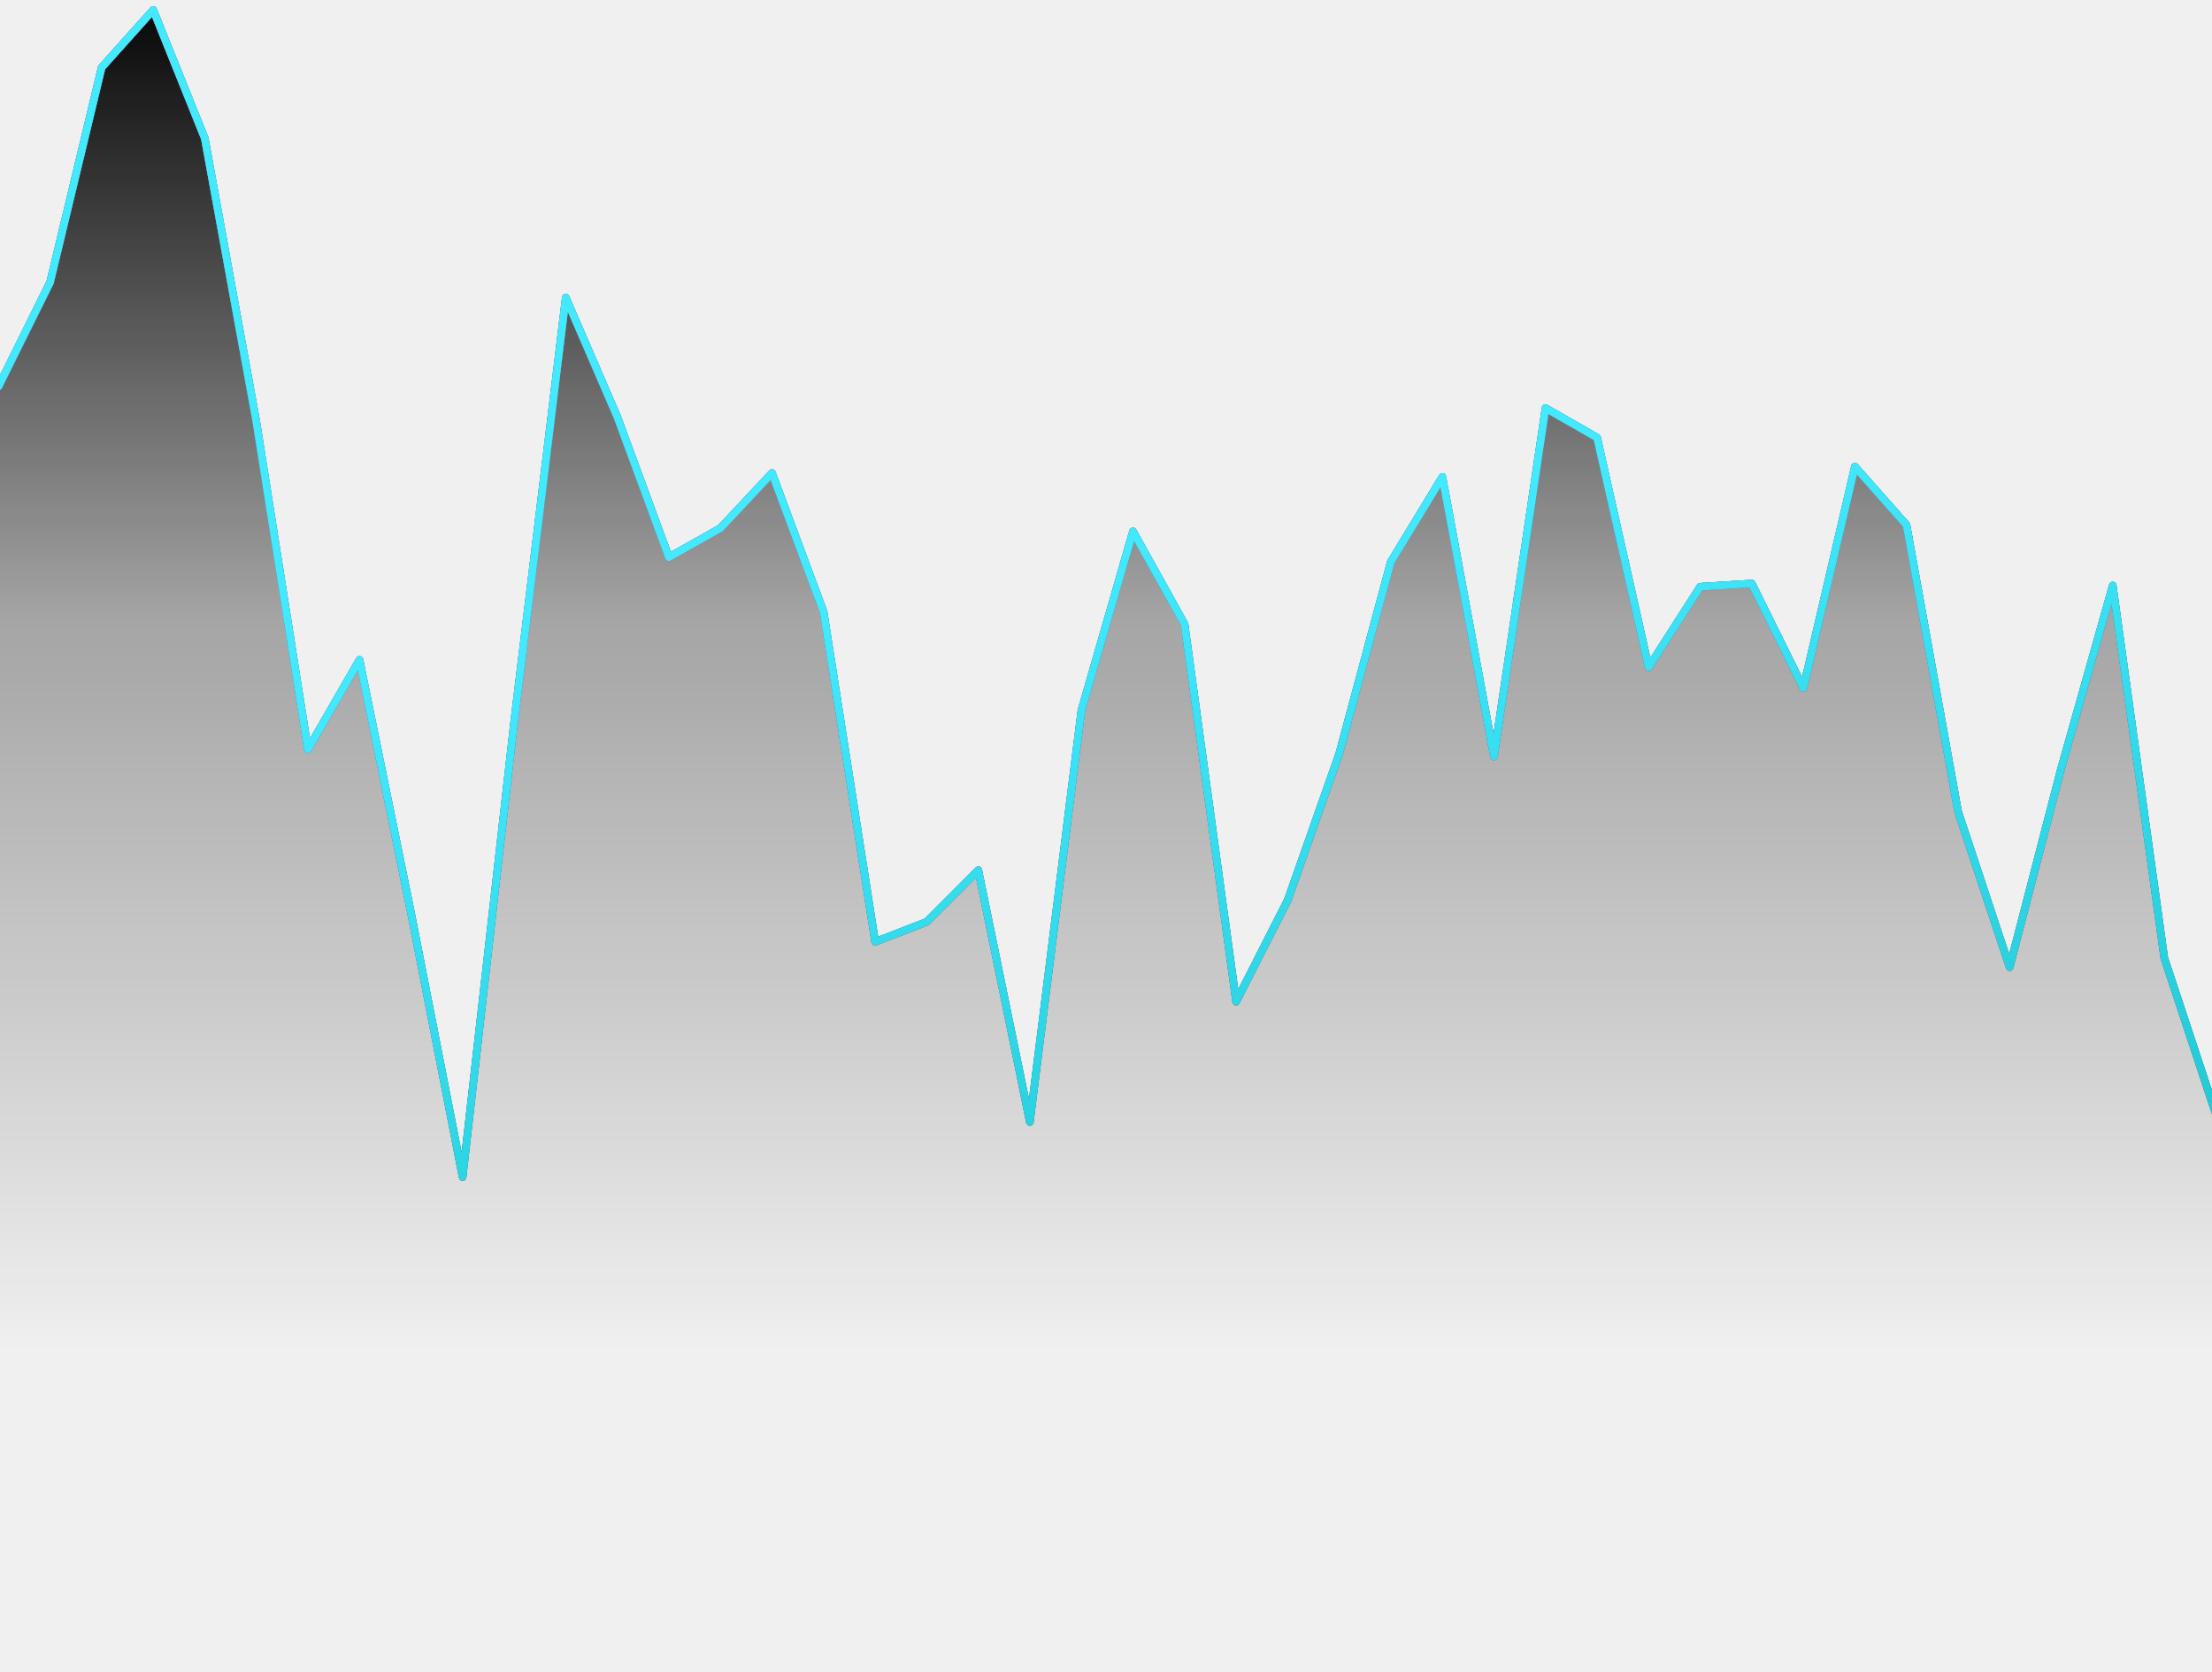
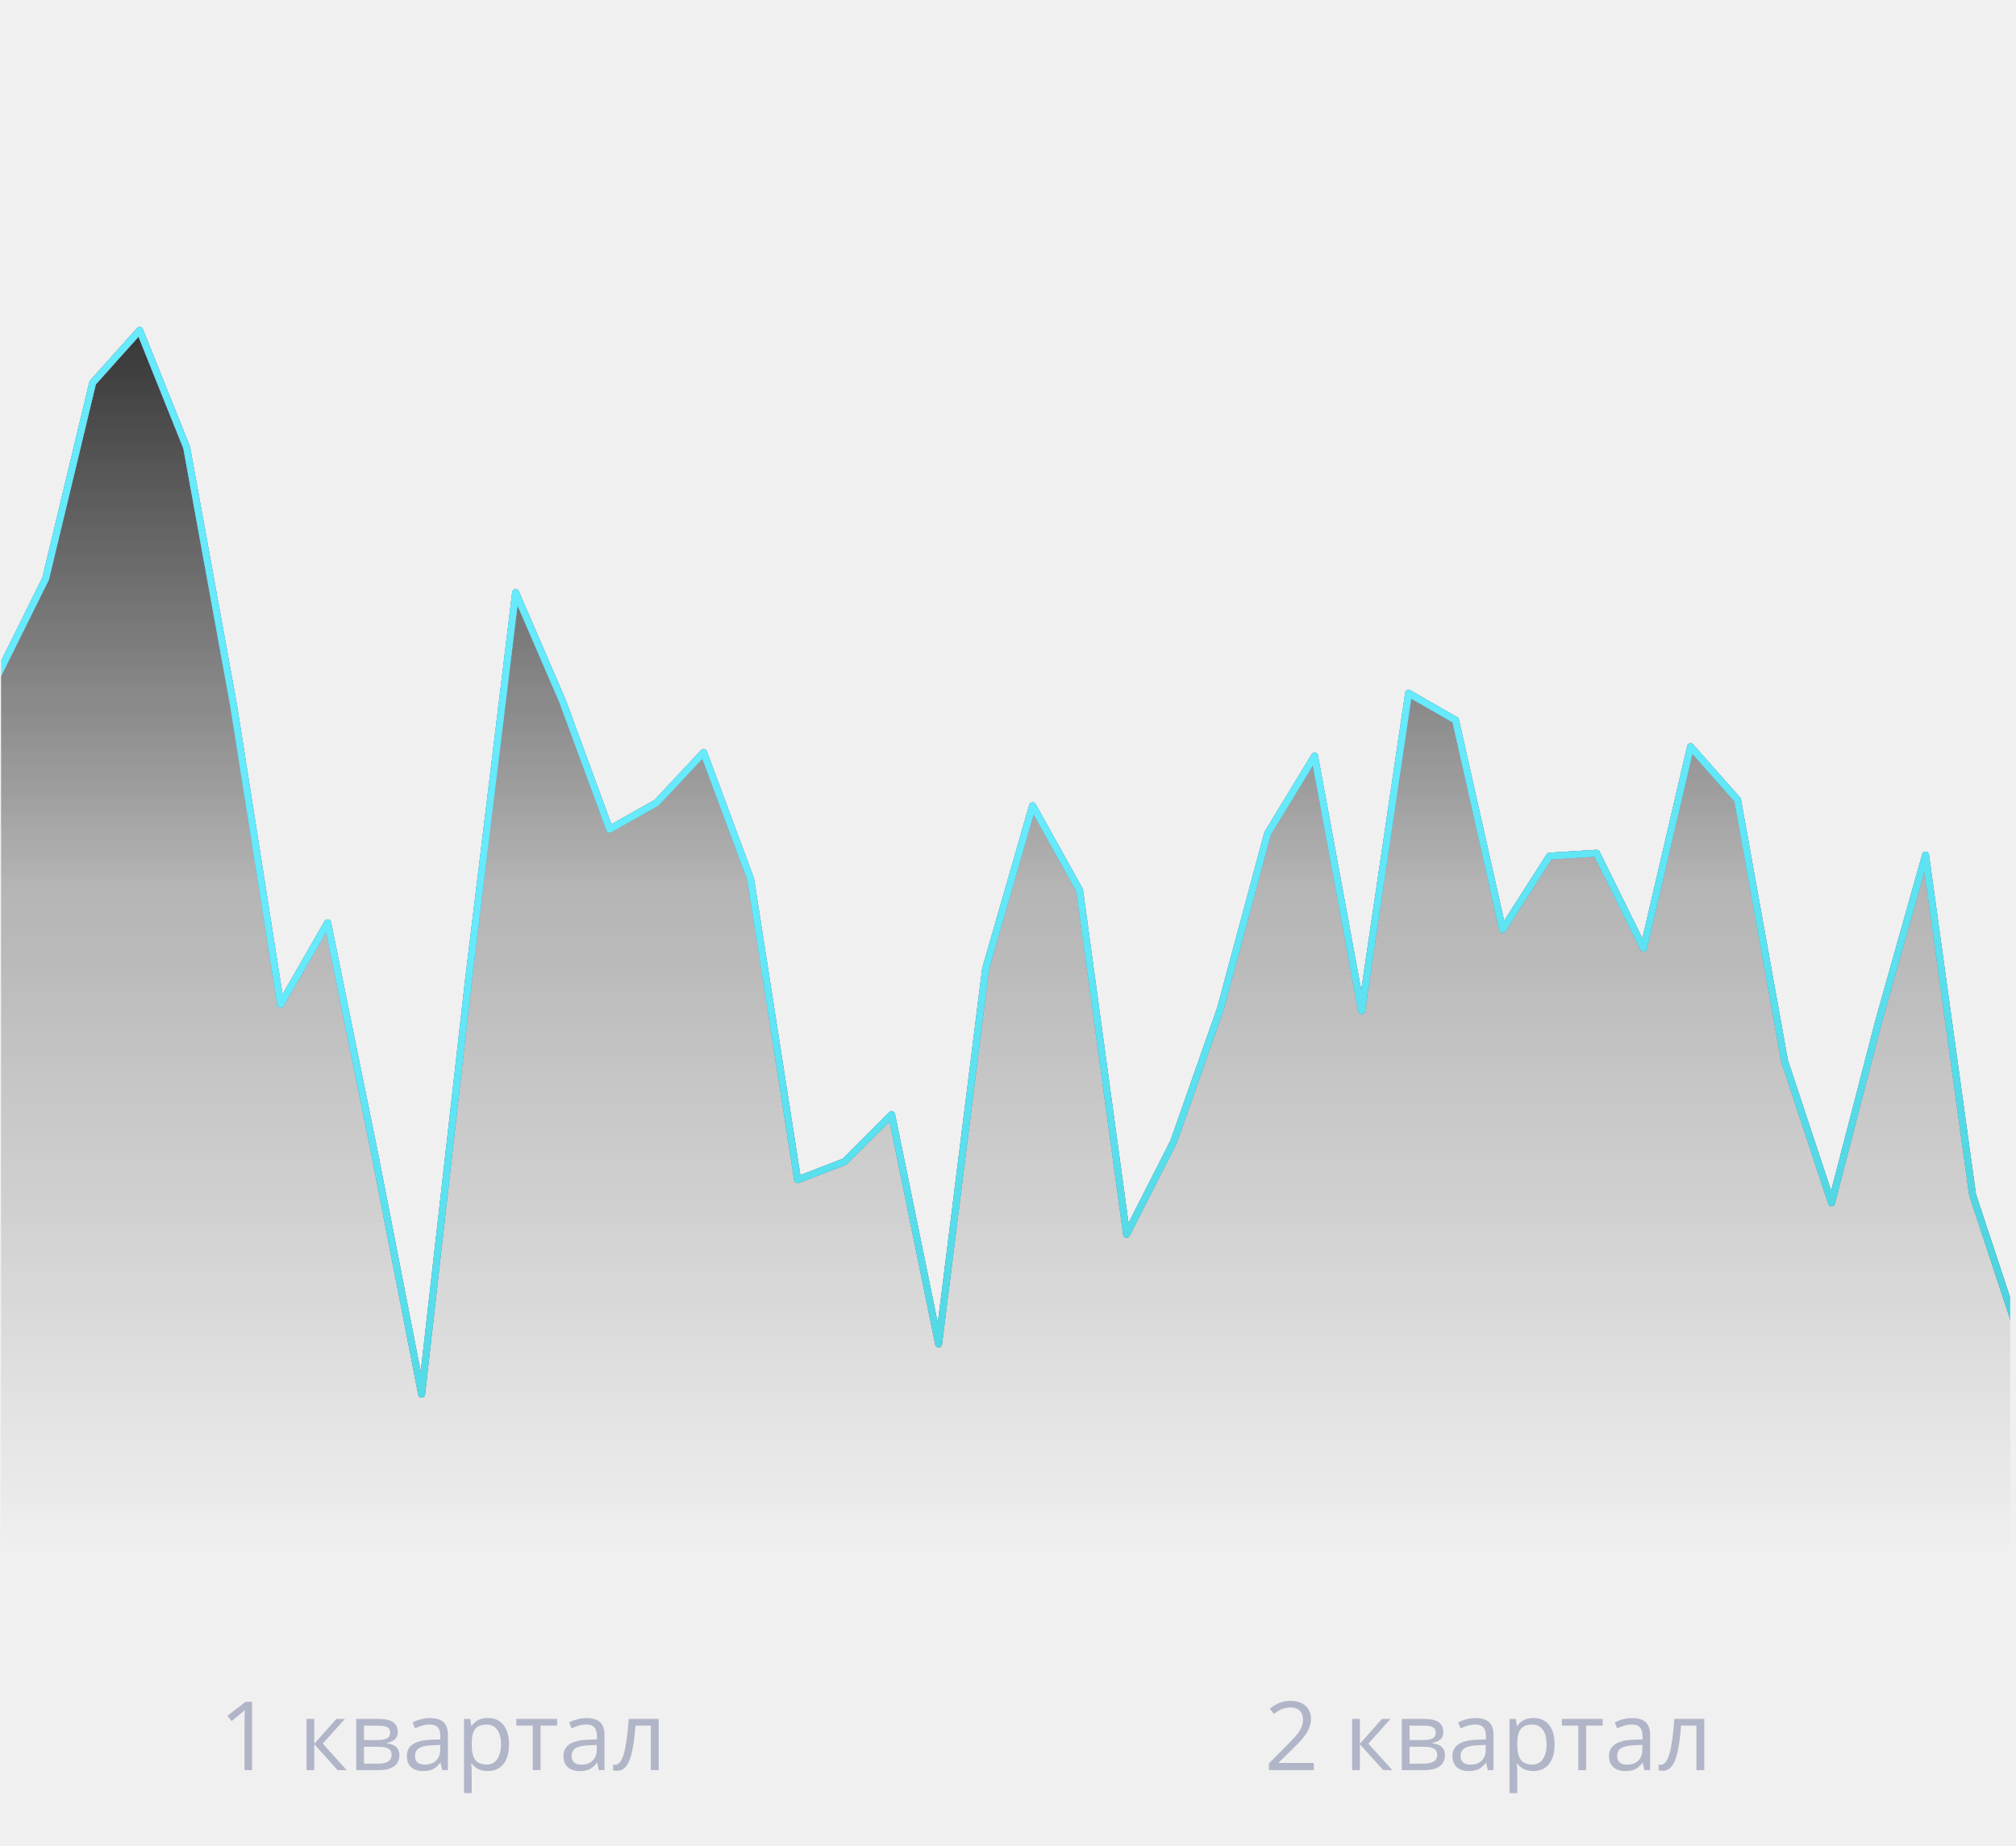
- <svg xmlns="http://www.w3.org/2000/svg" width="295" height="223" viewBox="0 0 295 223" fill="none">
-   <path d="M1092.97 189.204L1086.1 186.447L1079.22 220.09L1072.34 223.537L1065.47 187.76L1058.59 182.64L1051.71 197.41L1044.83 190.616L1037.96 162.782L1031.08 236.042L1024.2 222.06L1017.33 181.458L1010.45 194.751L1003.57 243.756L996.695 182.738L989.818 172.662L982.941 249.762L976.064 241.294L969.187 228.592L962.31 223.143L955.433 173.252L948.555 205.845L941.678 224.062L934.801 141.644L927.924 168.526L921.047 191.994L914.17 167.968L907.293 248.942L900.416 189.303L893.539 135.703L886.662 147.224L879.785 197.082L872.907 180.408L866.03 203.449L859.153 191.239L852.276 200.397L845.399 167.869L838.522 202.53L831.645 230.725L824.768 258.592L817.891 249.762L811.014 219.959L804.137 122.673L797.259 144.04L790.382 176.206L783.505 135.408L776.628 182.902L769.751 147.519L762.874 168.427L755.997 169.872L749.12 170.791L742.243 159.5L735.366 122.902L728.488 105.933L721.611 132.388L714.734 108.395L707.857 147.913L700.98 94.248L694.103 209.423L687.226 226.228L680.349 154.872L673.472 122.738L666.595 116.239L659.717 115.353L652.84 100.255L645.963 111.874L639.086 153.263L632.209 103.931L625.332 137.574L618.455 92.279L611.578 95.725L604.701 147.815L597.824 142.76L590.947 148.11L584.069 123.099L577.192 125.856L570.315 101.436L563.438 114.139L556.561 97.202L549.684 120.112L542.807 117.388L535.93 122.082L529.053 72.651L522.176 81.152L515.298 107.607L508.421 99.303L501.544 113.482L494.667 85.747L487.79 110.266L480.913 89.587L474.036 88.668L467.159 97.53L460.568 103.767L453.691 87.027L446.814 94.543L439.937 87.093L433.06 75.539L426.183 108.788L419.306 95.167L412.429 98.187L405.551 106.327L398.674 82.136L391.797 151.95L384.92 156.414L378.043 141.939L371.166 127.301L364.289 99.106L357.412 132.158L350.535 86.206L343.658 106.885L336.78 214.478L329.903 177.355L323.026 112.957L316.149 103.438L309.272 83.121L302.395 147.158L295.518 148.602L288.641 127.793L281.764 78.099L274.887 102.487L268.01 129.007L261.132 108.23L254.255 70.025L247.378 62.246L240.501 91.754L233.624 77.837L226.747 78.263L219.87 88.996L212.993 58.373L206.116 54.434L199.239 100.911L192.361 63.624L185.484 74.948L178.607 100.517L171.73 120.08L164.853 133.602L157.976 83.252L151.099 70.878L144.222 94.74L137.345 149.653L130.468 116.075L123.59 122.968L116.713 125.627L109.836 81.611L102.959 63.099L96.082 70.451L89.205 74.325L82.328 55.616L75.451 39.697L68.574 96.25L61.697 157.005L54.819 121.786L47.942 88.012L41.065 99.959L34.188 56.272L27.311 18.46L20.434 1.327L13.557 9.007L6.68 37.662L-0.197 51.546L-7.074 43.241L-13.915 18.953V258.592H-7.074H-0.197H6.68H13.557H20.434H27.311H34.188H41.065H47.942H54.819H61.697H68.574H75.451H82.328H89.205H96.082H102.959H109.836H116.713H123.59H130.468H137.345H144.222H151.099H157.976H164.853H171.73H178.607H185.484H192.361H199.239H206.116H212.993H219.87H226.747H233.624H240.501H247.378H254.255H261.132H268.01H274.887H281.764H288.641H295.518H302.395H309.272H316.149H323.026H329.903H336.78H343.658H350.535H357.412H364.289H371.166H378.043H384.92H391.797H398.674H405.551H412.429H419.306H426.183H433.06H439.937H446.814H453.691H460.568H467.159H474.036H480.913H487.79H494.667H501.544H508.421H515.298H522.176H529.053H535.93H542.807H549.684H556.561H563.438H570.315H577.192H584.069H590.947H597.824H604.701H611.578H618.455H625.332H632.209H639.086H645.963H652.84H659.717H666.595H673.472H680.349H687.226H694.103H700.98H707.857H714.734H721.611H728.488H735.366H742.243H749.12H755.997H762.874H769.751H776.628H783.505H790.382H797.259H804.137H811.014H817.891H824.768H831.645H838.522H845.399H852.276H859.153H866.03H872.907H879.785H886.662H893.539H900.416H907.293H914.17H921.047H927.924H934.801H941.678H948.555H955.433H962.31H969.187H976.064H982.941H989.818H996.695H1003.57H1010.45H1017.33H1024.2H1031.08H1037.96H1044.83H1051.71H1058.59H1065.47H1072.34H1079.22H1086.1H1092.97V189.204Z" fill="url(#paint0_linear_205_13)" />
-   <path d="M824.768 258.592L831.645 230.725L838.522 202.53L845.399 167.869L852.276 200.397L859.153 191.239L866.03 203.449L872.907 180.408L879.785 197.082L886.662 147.224L893.539 135.703L900.416 189.303L907.293 248.942L914.17 167.968L921.047 191.994L927.924 168.526L934.801 141.644L941.678 224.062L948.555 205.845L955.433 173.252L962.31 223.143L969.187 228.592L976.064 241.294L982.941 249.762L989.818 172.662L996.695 182.738L1003.57 243.756L1010.45 194.751L1017.33 181.458L1024.2 222.06L1031.08 236.042L1037.96 162.782L1044.83 190.616L1051.71 197.41L1058.59 182.64L1065.47 187.76L1072.34 223.537L1079.22 220.09L1086.1 186.447L1092.97 189.204V258.592H1086.1H1079.22H1072.34H1065.47H1058.59H1051.71H1044.83H1037.96H1031.08H1024.2H1017.33H1010.45H1003.57H996.695H989.818H982.941H976.064H969.187H962.31H955.433H948.555H941.678H934.801H927.924H921.047H914.17H907.293H900.416H893.539H886.662H879.785H872.907H866.03H859.153H852.276H845.399H838.522H831.645H824.768ZM824.768 258.592L817.891 249.762L811.014 219.959L804.137 122.673L797.259 144.04L790.382 176.206L783.505 135.408L776.628 182.902L769.751 147.519L762.874 168.427L755.997 169.872L749.12 170.791L742.243 159.5L735.366 122.902L728.488 105.933L721.611 132.388L714.734 108.395L707.857 147.913L700.98 94.248L694.103 209.423L687.226 226.228L680.349 154.872L673.472 122.738L666.595 116.239L659.717 115.353L652.84 100.255L645.963 111.874L639.086 153.263L632.209 103.931L625.332 137.574L618.455 92.279L611.578 95.725L604.701 147.815L597.824 142.76L590.947 148.11L584.069 123.099L577.192 125.856L570.315 101.436L563.438 114.139L556.561 97.202L549.684 120.112L542.807 117.388L535.93 122.082L529.053 72.651L522.176 81.152L515.298 107.607L508.421 99.303L501.544 113.482L494.667 85.747L487.79 110.266L480.913 89.587L474.036 88.668L467.159 97.53L460.568 103.767L453.691 87.027L446.814 94.543L439.937 87.093L433.06 75.539L426.183 108.788L419.306 95.167L412.429 98.187L405.551 106.327L398.674 82.136L391.797 151.95L384.92 156.414L378.043 141.939L371.166 127.301L364.289 99.106L357.412 132.158L350.535 86.206L343.658 106.885L336.78 214.478L329.903 177.355L323.026 112.957L316.149 103.438L309.272 83.121L302.395 147.158L295.518 148.602L288.641 127.793L281.764 78.099L274.887 102.487L268.01 129.007L261.132 108.23L254.255 70.025L247.378 62.246L240.501 91.754L233.624 77.837L226.747 78.263L219.87 88.996L212.993 58.373L206.116 54.434L199.239 100.911L192.361 63.624L185.484 74.948L178.607 100.517L171.73 120.08L164.853 133.602L157.976 83.252L151.099 70.878L144.222 94.74L137.345 149.653L130.468 116.075L123.59 122.968L116.713 125.627L109.836 81.611L102.959 63.099L96.082 70.451L89.205 74.325L82.328 55.616L75.451 39.697L68.574 96.25L61.697 157.005L54.819 121.786L47.942 88.012L41.065 99.959L34.188 56.272L27.311 18.46L20.434 1.327L13.557 9.007L6.68 37.662L-0.197 51.546L-7.074 43.241L-13.915 18.953V258.592H-7.074H-0.197H6.68H13.557H20.434H27.311H34.188H41.065H47.942H54.819H61.697H68.574H75.451H82.328H89.205H96.082H102.959H109.836H116.713H123.59H130.468H137.345H144.222H151.099H157.976H164.853H171.73H178.607H185.484H192.361H199.239H206.116H212.993H219.87H226.747H233.624H240.501H247.378H254.255H261.132H268.01H274.887H281.764H288.641H295.518H302.395H309.272H316.149H323.026H329.903H336.78H343.658H350.535H357.412H364.289H371.166H378.043H384.92H391.797H398.674H405.551H412.429H419.306H426.183H433.06H439.937H446.814H453.691H460.568H467.159H474.036H480.913H487.79H494.667H501.544H508.421H515.298H522.176H529.053H535.93H542.807H549.684H556.561H563.438H570.315H577.192H584.069H590.947H597.824H604.701H611.578H618.455H625.332H632.209H639.086H645.963H652.84H659.717H666.595H673.472H680.349H687.226H694.103H700.98H707.857H714.734H721.611H728.488H735.366H742.243H749.12H755.997H762.874H769.751H776.628H783.505H790.382H797.259H804.137H811.014H817.891H824.768Z" stroke="#646981" stroke-linejoin="round" />
-   <path d="M824.768 258.592L831.645 230.725L838.522 202.53L845.399 167.869L852.276 200.397L859.153 191.239L866.03 203.449L872.907 180.408L879.785 197.082L886.662 147.224L893.539 135.703L900.416 189.303L907.293 248.942L914.17 167.968L921.047 191.994L927.924 168.526L934.801 141.644L941.678 224.062L948.555 205.845L955.433 173.252L962.31 223.143L969.187 228.592L976.064 241.294L982.941 249.762L989.818 172.662L996.695 182.738L1003.57 243.756L1010.45 194.751L1017.33 181.458L1024.2 222.06L1031.08 236.042L1037.96 162.782L1044.83 190.616L1051.71 197.41L1058.59 182.64L1065.47 187.76L1072.34 223.537L1079.22 220.09L1086.1 186.447L1092.97 189.204V258.592H1086.1H1079.22H1072.34H1065.47H1058.59H1051.71H1044.83H1037.96H1031.08H1024.2H1017.33H1010.45H1003.57H996.695H989.818H982.941H976.064H969.187H962.31H955.433H948.555H941.678H934.801H927.924H921.047H914.17H907.293H900.416H893.539H886.662H879.785H872.907H866.03H859.153H852.276H845.399H838.522H831.645H824.768ZM824.768 258.592L817.891 249.762L811.014 219.959L804.137 122.673L797.259 144.04L790.382 176.206L783.505 135.408L776.628 182.902L769.751 147.519L762.874 168.427L755.997 169.872L749.12 170.791L742.243 159.5L735.366 122.902L728.488 105.933L721.611 132.388L714.734 108.395L707.857 147.913L700.98 94.248L694.103 209.423L687.226 226.228L680.349 154.872L673.472 122.738L666.595 116.239L659.717 115.353L652.84 100.255L645.963 111.874L639.086 153.263L632.209 103.931L625.332 137.574L618.455 92.279L611.578 95.725L604.701 147.815L597.824 142.76L590.947 148.11L584.069 123.099L577.192 125.856L570.315 101.436L563.438 114.139L556.561 97.202L549.684 120.112L542.807 117.388L535.93 122.082L529.053 72.651L522.176 81.152L515.298 107.607L508.421 99.303L501.544 113.482L494.667 85.747L487.79 110.266L480.913 89.587L474.036 88.668L467.159 97.53L460.568 103.767L453.691 87.027L446.814 94.543L439.937 87.093L433.06 75.539L426.183 108.788L419.306 95.167L412.429 98.187L405.551 106.327L398.674 82.136L391.797 151.95L384.92 156.414L378.043 141.939L371.166 127.301L364.289 99.106L357.412 132.158L350.535 86.206L343.658 106.885L336.78 214.478L329.903 177.355L323.026 112.957L316.149 103.438L309.272 83.121L302.395 147.158L295.518 148.602L288.641 127.793L281.764 78.099L274.887 102.487L268.01 129.007L261.132 108.23L254.255 70.025L247.378 62.246L240.501 91.754L233.624 77.837L226.747 78.263L219.87 88.996L212.993 58.373L206.116 54.434L199.239 100.911L192.361 63.624L185.484 74.948L178.607 100.517L171.73 120.08L164.853 133.602L157.976 83.252L151.099 70.878L144.222 94.74L137.345 149.653L130.468 116.075L123.59 122.968L116.713 125.627L109.836 81.611L102.959 63.099L96.082 70.451L89.205 74.325L82.328 55.616L75.451 39.697L68.574 96.25L61.697 157.005L54.819 121.786L47.942 88.012L41.065 99.959L34.188 56.272L27.311 18.46L20.434 1.327L13.557 9.007L6.68 37.662L-0.197 51.546L-7.074 43.241L-13.915 18.953V258.592H-7.074H-0.197H6.68H13.557H20.434H27.311H34.188H41.065H47.942H54.819H61.697H68.574H75.451H82.328H89.205H96.082H102.959H109.836H116.713H123.59H130.468H137.345H144.222H151.099H157.976H164.853H171.73H178.607H185.484H192.361H199.239H206.116H212.993H219.87H226.747H233.624H240.501H247.378H254.255H261.132H268.01H274.887H281.764H288.641H295.518H302.395H309.272H316.149H323.026H329.903H336.78H343.658H350.535H357.412H364.289H371.166H378.043H384.92H391.797H398.674H405.551H412.429H419.306H426.183H433.06H439.937H446.814H453.691H460.568H467.159H474.036H480.913H487.79H494.667H501.544H508.421H515.298H522.176H529.053H535.93H542.807H549.684H556.561H563.438H570.315H577.192H584.069H590.947H597.824H604.701H611.578H618.455H625.332H632.209H639.086H645.963H652.84H659.717H666.595H673.472H680.349H687.226H694.103H700.98H707.857H714.734H721.611H728.488H735.366H742.243H749.12H755.997H762.874H769.751H776.628H783.505H790.382H797.259H804.137H811.014H817.891H824.768Z" stroke="url(#paint1_linear_205_13)" stroke-linejoin="round" />
-   <path d="M1092.97 189.204L1086.1 186.447L1079.22 220.09L1072.34 223.537L1065.47 187.76L1058.59 182.64L1051.71 197.41L1044.83 190.616L1037.96 162.782L1031.08 236.042L1024.2 222.06L1017.33 181.458L1010.45 194.751L1003.57 243.756L996.695 182.738L989.818 172.662L982.941 249.762L976.064 241.294L969.187 228.592L962.31 223.143L955.433 173.252L948.555 205.845L941.678 224.062L934.801 141.644L927.924 168.526L921.047 191.994L914.17 167.968L907.293 248.942L900.416 189.303L893.539 135.703L886.662 147.224L879.785 197.082L872.907 180.408L866.03 203.449L859.153 191.239L852.276 200.397L845.399 167.869L838.522 202.53L831.645 230.725L824.768 258.592L817.891 249.762L811.014 219.959L804.137 122.673L797.259 144.04L790.382 176.206L783.505 135.408L776.628 182.902L769.751 147.519L762.874 168.427L755.997 169.872L749.12 170.791L742.243 159.5L735.366 122.902L728.488 105.933L721.611 132.388L714.734 108.395L707.857 147.913L700.98 94.248L694.103 209.423L687.226 226.228L680.349 154.872L673.472 122.738L666.595 116.239L659.717 115.353L652.84 100.255L645.963 111.874L639.086 153.263L632.209 103.931L625.332 137.574L618.455 92.279L611.578 95.725L604.701 147.815L597.824 142.76L590.947 148.11L584.069 123.099L577.192 125.856L570.315 101.436L563.438 114.139L556.561 97.202L549.684 120.112L542.807 117.388L535.93 122.082L529.053 72.651L522.176 81.152L515.298 107.607L508.421 99.303L501.544 113.482L494.667 85.747L487.79 110.266L480.913 89.587L474.036 88.668L467.159 97.53L460.568 103.767L453.691 87.027L446.814 94.543L439.937 87.093L433.06 75.539L426.183 108.788L419.306 95.167L412.429 98.187L405.551 106.327L398.674 82.136L391.797 151.95L384.92 156.414L378.043 141.939L371.166 127.301L364.289 99.106L357.412 132.158L350.535 86.206L343.658 106.885L336.78 214.478L329.903 177.355L323.026 112.957L316.149 103.438L309.272 83.121L302.395 147.158L295.518 148.602L288.641 127.793L281.764 78.099L274.887 102.487L268.01 129.007L261.132 108.23L254.255 70.025L247.378 62.246L240.501 91.754L233.624 77.837L226.747 78.263L219.87 88.996L212.993 58.373L206.116 54.434L199.239 100.911L192.361 63.624L185.484 74.948L178.607 100.517L171.73 120.08L164.853 133.602L157.976 83.252L151.099 70.878L144.222 94.74L137.345 149.653L130.468 116.075L123.59 122.968L116.713 125.627L109.836 81.611L102.959 63.099L96.082 70.451L89.205 74.325L82.328 55.616L75.451 39.697L68.574 96.25L61.697 157.005L54.819 121.786L47.942 88.012L41.065 99.959L34.188 56.272L27.311 18.46L20.434 1.327L13.557 9.007L6.68 37.662L-0.197 51.546L-7.074 43.241L-13.915 18.953" stroke="#646981" stroke-linecap="round" stroke-linejoin="round" />
-   <path d="M1092.97 189.204L1086.1 186.447L1079.22 220.09L1072.34 223.537L1065.47 187.76L1058.59 182.64L1051.71 197.41L1044.83 190.616L1037.96 162.782L1031.08 236.042L1024.2 222.06L1017.33 181.458L1010.45 194.751L1003.57 243.756L996.695 182.738L989.818 172.662L982.941 249.762L976.064 241.294L969.187 228.592L962.31 223.143L955.433 173.252L948.555 205.845L941.678 224.062L934.801 141.644L927.924 168.526L921.047 191.994L914.17 167.968L907.293 248.942L900.416 189.303L893.539 135.703L886.662 147.224L879.785 197.082L872.907 180.408L866.03 203.449L859.153 191.239L852.276 200.397L845.399 167.869L838.522 202.53L831.645 230.725L824.768 258.592L817.891 249.762L811.014 219.959L804.137 122.673L797.259 144.04L790.382 176.206L783.505 135.408L776.628 182.902L769.751 147.519L762.874 168.427L755.997 169.872L749.12 170.791L742.243 159.5L735.366 122.902L728.488 105.933L721.611 132.388L714.734 108.395L707.857 147.913L700.98 94.248L694.103 209.423L687.226 226.228L680.349 154.872L673.472 122.738L666.595 116.239L659.717 115.353L652.84 100.255L645.963 111.874L639.086 153.263L632.209 103.931L625.332 137.574L618.455 92.279L611.578 95.725L604.701 147.815L597.824 142.76L590.947 148.11L584.069 123.099L577.192 125.856L570.315 101.436L563.438 114.139L556.561 97.202L549.684 120.112L542.807 117.388L535.93 122.082L529.053 72.651L522.176 81.152L515.298 107.607L508.421 99.303L501.544 113.482L494.667 85.747L487.79 110.266L480.913 89.587L474.036 88.668L467.159 97.53L460.568 103.767L453.691 87.027L446.814 94.543L439.937 87.093L433.06 75.539L426.183 108.788L419.306 95.167L412.429 98.187L405.551 106.327L398.674 82.136L391.797 151.95L384.92 156.414L378.043 141.939L371.166 127.301L364.289 99.106L357.412 132.158L350.535 86.206L343.658 106.885L336.78 214.478L329.903 177.355L323.026 112.957L316.149 103.438L309.272 83.121L302.395 147.158L295.518 148.602L288.641 127.793L281.764 78.099L274.887 102.487L268.01 129.007L261.132 108.23L254.255 70.025L247.378 62.246L240.501 91.754L233.624 77.837L226.747 78.263L219.87 88.996L212.993 58.373L206.116 54.434L199.239 100.911L192.361 63.624L185.484 74.948L178.607 100.517L171.73 120.08L164.853 133.602L157.976 83.252L151.099 70.878L144.222 94.74L137.345 149.653L130.468 116.075L123.59 122.968L116.713 125.627L109.836 81.611L102.959 63.099L96.082 70.451L89.205 74.325L82.328 55.616L75.451 39.697L68.574 96.25L61.697 157.005L54.819 121.786L47.942 88.012L41.065 99.959L34.188 56.272L27.311 18.46L20.434 1.327L13.557 9.007L6.68 37.662L-0.197 51.546L-7.074 43.241L-13.915 18.953" stroke="url(#paint2_linear_205_13)" stroke-linecap="round" stroke-linejoin="round" />
+ <svg xmlns="http://www.w3.org/2000/svg" width="295" height="270" viewBox="0 0 295 270" fill="none">
+   <g opacity="0.8" clip-path="url(#clip0_205_14)">
+     <path d="M1092.97 236.204L1086.1 233.447L1079.22 267.09L1072.34 270.537L1065.47 234.76L1058.59 229.64L1051.71 244.41L1044.83 237.616L1037.96 209.782L1031.08 283.042L1024.2 269.06L1017.33 228.458L1010.45 241.751L1003.57 290.756L996.695 229.738L989.818 219.662L982.941 296.762L976.064 288.294L969.187 275.592L962.31 270.143L955.433 220.252L948.555 252.845L941.678 271.062L934.801 188.644L927.924 215.526L921.047 238.994L914.17 214.968L907.293 295.942L900.416 236.303L893.539 182.703L886.662 194.224L879.785 244.082L872.907 227.408L866.03 250.449L859.153 238.239L852.276 247.397L845.399 214.869L838.522 249.53L831.645 277.725L824.768 305.592L817.891 296.762L811.014 266.959L804.137 169.673L797.259 191.04L790.382 223.206L783.505 182.408L776.628 229.902L769.751 194.519L762.874 215.427L755.997 216.872L749.12 217.791L742.243 206.5L735.366 169.902L728.488 152.933L721.611 179.388L714.734 155.395L707.857 194.913L700.98 141.248L694.103 256.423L687.226 273.228L680.349 201.872L673.472 169.738L666.595 163.239L659.717 162.353L652.84 147.255L645.963 158.874L639.086 200.263L632.209 150.931L625.332 184.574L618.455 139.279L611.578 142.725L604.701 194.815L597.824 189.76L590.947 195.11L584.069 170.099L577.192 172.856L570.315 148.436L563.438 161.139L556.561 144.202L549.684 167.112L542.807 164.388L535.93 169.082L529.053 119.651L522.176 128.152L515.298 154.607L508.421 146.303L501.544 160.482L494.667 132.747L487.79 157.266L480.913 136.587L474.036 135.668L467.159 144.53L460.568 150.767L453.691 134.027L446.814 141.543L439.937 134.093L433.06 122.539L426.183 155.788L419.306 142.167L412.429 145.187L405.551 153.327L398.674 129.136L391.797 198.95L384.92 203.414L378.043 188.939L371.166 174.301L364.289 146.106L357.412 179.158L350.535 133.206L343.658 153.885L336.78 261.478L329.903 224.355L323.026 159.957L316.149 150.438L309.272 130.121L302.395 194.158L295.518 195.602L288.641 174.793L281.764 125.099L274.887 149.487L268.01 176.007L261.132 155.23L254.255 117.025L247.378 109.246L240.501 138.753L233.624 124.837L226.747 125.263L219.87 135.996L212.993 105.373L206.116 101.434L199.239 147.911L192.361 110.624L185.484 121.948L178.607 147.517L171.73 167.08L164.853 180.602L157.976 130.252L151.099 117.878L144.222 141.74L137.345 196.653L130.468 163.075L123.59 169.968L116.713 172.627L109.836 128.611L102.959 110.099L96.082 117.452L89.205 121.325L82.328 102.616L75.451 86.697L68.574 143.25L61.697 204.005L54.819 168.786L47.942 135.012L41.065 146.959L34.188 103.272L27.311 65.46L20.434 48.327L13.557 56.007L6.68 84.662L-0.197 98.546L-7.074 90.241L-13.915 65.953V305.592H-7.074H-0.197H6.68H13.557H20.434H27.311H34.188H41.065H47.942H54.819H61.697H68.574H75.451H82.328H89.205H96.082H102.959H109.836H116.713H123.59H130.468H137.345H144.222H151.099H157.976H164.853H171.73H178.607H185.484H192.361H199.239H206.116H212.993H219.87H226.747H233.624H240.501H247.378H254.255H261.132H268.01H274.887H281.764H288.641H295.518H302.395H309.272H316.149H323.026H329.903H336.78H343.658H350.535H357.412H364.289H371.166H378.043H384.92H391.797H398.674H405.551H412.429H419.306H426.183H433.06H439.937H446.814H453.691H460.568H467.159H474.036H480.913H487.79H494.667H501.544H508.421H515.298H522.176H529.053H535.93H542.807H549.684H556.561H563.438H570.315H577.192H584.069H590.947H597.824H604.701H611.578H618.455H625.332H632.209H639.086H645.963H652.84H659.717H666.595H673.472H680.349H687.226H694.103H700.98H707.857H714.734H721.611H728.488H735.366H742.243H749.12H755.997H762.874H769.751H776.628H783.505H790.382H797.259H804.137H811.014H817.891H824.768H831.645H838.522H845.399H852.276H859.153H866.03H872.907H879.785H886.662H893.539H900.416H907.293H914.17H921.047H927.924H934.801H941.678H948.555H955.433H962.31H969.187H976.064H982.941H989.818H996.695H1003.57H1010.45H1017.33H1024.2H1031.08H1037.96H1044.83H1051.71H1058.59H1065.47H1072.34H1079.22H1086.1H1092.97V236.204Z" fill="url(#paint0_linear_205_14)" />
+     <path d="M824.768 305.592L831.645 277.725L838.522 249.53L845.399 214.869L852.276 247.397L859.153 238.239L866.03 250.449L872.907 227.408L879.785 244.082L886.662 194.224L893.539 182.703L900.416 236.303L907.293 295.942L914.17 214.968L921.047 238.994L927.924 215.526L934.801 188.644L941.678 271.062L948.555 252.845L955.433 220.252L962.31 270.143L969.187 275.592L976.064 288.294L982.941 296.762L989.818 219.662L996.695 229.738L1003.57 290.756L1010.45 241.751L1017.33 228.458L1024.2 269.06L1031.08 283.042L1037.96 209.782L1044.83 237.616L1051.71 244.41L1058.59 229.64L1065.47 234.76L1072.34 270.537L1079.22 267.09L1086.1 233.447L1092.97 236.204V305.592H1086.1H1079.22H1072.34H1065.47H1058.59H1051.71H1044.83H1037.96H1031.08H1024.2H1017.33H1010.45H1003.57H996.695H989.818H982.941H976.064H969.187H962.31H955.433H948.555H941.678H934.801H927.924H921.047H914.17H907.293H900.416H893.539H886.662H879.785H872.907H866.03H859.153H852.276H845.399H838.522H831.645H824.768ZM824.768 305.592L817.891 296.762L811.014 266.959L804.137 169.673L797.259 191.04L790.382 223.206L783.505 182.408L776.628 229.902L769.751 194.519L762.874 215.427L755.997 216.872L749.12 217.791L742.243 206.5L735.366 169.902L728.488 152.933L721.611 179.388L714.734 155.395L707.857 194.913L700.98 141.248L694.103 256.423L687.226 273.228L680.349 201.872L673.472 169.738L666.595 163.239L659.717 162.353L652.84 147.255L645.963 158.874L639.086 200.263L632.209 150.931L625.332 184.574L618.455 139.279L611.578 142.725L604.701 194.815L597.824 189.76L590.947 195.11L584.069 170.099L577.192 172.856L570.315 148.436L563.438 161.139L556.561 144.202L549.684 167.112L542.807 164.388L535.93 169.082L529.053 119.651L522.176 128.152L515.298 154.607L508.421 146.303L501.544 160.482L494.667 132.747L487.79 157.266L480.913 136.587L474.036 135.668L467.159 144.53L460.568 150.767L453.691 134.027L446.814 141.543L439.937 134.093L433.06 122.539L426.183 155.788L419.306 142.167L412.429 145.187L405.551 153.327L398.674 129.136L391.797 198.95L384.92 203.414L378.043 188.939L371.166 174.301L364.289 146.106L357.412 179.158L350.535 133.206L343.658 153.885L336.78 261.478L329.903 224.355L323.026 159.957L316.149 150.438L309.272 130.121L302.395 194.158L295.518 195.602L288.641 174.793L281.764 125.099L274.887 149.487L268.01 176.007L261.132 155.23L254.255 117.025L247.378 109.246L240.501 138.753L233.624 124.837L226.747 125.263L219.87 135.996L212.993 105.373L206.116 101.434L199.239 147.911L192.361 110.624L185.484 121.948L178.607 147.517L171.73 167.08L164.853 180.602L157.976 130.252L151.099 117.878L144.222 141.74L137.345 196.653L130.468 163.075L123.59 169.968L116.713 172.627L109.836 128.611L102.959 110.099L96.082 117.452L89.205 121.325L82.328 102.616L75.451 86.697L68.574 143.25L61.697 204.005L54.819 168.786L47.942 135.012L41.065 146.959L34.188 103.272L27.311 65.46L20.434 48.327L13.557 56.007L6.68 84.662L-0.197 98.546L-7.074 90.241L-13.915 65.953V305.592H-7.074H-0.197H6.68H13.557H20.434H27.311H34.188H41.065H47.942H54.819H61.697H68.574H75.451H82.328H89.205H96.082H102.959H109.836H116.713H123.59H130.468H137.345H144.222H151.099H157.976H164.853H171.73H178.607H185.484H192.361H199.239H206.116H212.993H219.87H226.747H233.624H240.501H247.378H254.255H261.132H268.01H274.887H281.764H288.641H295.518H302.395H309.272H316.149H323.026H329.903H336.78H343.658H350.535H357.412H364.289H371.166H378.043H384.92H391.797H398.674H405.551H412.429H419.306H426.183H433.06H439.937H446.814H453.691H460.568H467.159H474.036H480.913H487.79H494.667H501.544H508.421H515.298H522.176H529.053H535.93H542.807H549.684H556.561H563.438H570.315H577.192H584.069H590.947H597.824H604.701H611.578H618.455H625.332H632.209H639.086H645.963H652.84H659.717H666.595H673.472H680.349H687.226H694.103H700.98H707.857H714.734H721.611H728.488H735.366H742.243H749.12H755.997H762.874H769.751H776.628H783.505H790.382H797.259H804.137H811.014H817.891H824.768Z" stroke="#646981" stroke-linejoin="round" />
+     <path d="M824.768 305.592L831.645 277.725L838.522 249.53L845.399 214.869L852.276 247.397L859.153 238.239L866.03 250.449L872.907 227.408L879.785 244.082L886.662 194.224L893.539 182.703L900.416 236.303L907.293 295.942L914.17 214.968L921.047 238.994L927.924 215.526L934.801 188.644L941.678 271.062L948.555 252.845L955.433 220.252L962.31 270.143L969.187 275.592L976.064 288.294L982.941 296.762L989.818 219.662L996.695 229.738L1003.57 290.756L1010.45 241.751L1017.33 228.458L1024.2 269.06L1031.08 283.042L1037.96 209.782L1044.83 237.616L1051.71 244.41L1058.59 229.64L1065.47 234.76L1072.34 270.537L1079.22 267.09L1086.1 233.447L1092.97 236.204V305.592H1086.1H1079.22H1072.34H1065.47H1058.59H1051.71H1044.83H1037.96H1031.08H1024.2H1017.33H1010.45H1003.57H996.695H989.818H982.941H976.064H969.187H962.31H955.433H948.555H941.678H934.801H927.924H921.047H914.17H907.293H900.416H893.539H886.662H879.785H872.907H866.03H859.153H852.276H845.399H838.522H831.645H824.768ZM824.768 305.592L817.891 296.762L811.014 266.959L804.137 169.673L797.259 191.04L790.382 223.206L783.505 182.408L776.628 229.902L769.751 194.519L762.874 215.427L755.997 216.872L749.12 217.791L742.243 206.5L735.366 169.902L728.488 152.933L721.611 179.388L714.734 155.395L707.857 194.913L700.98 141.248L694.103 256.423L687.226 273.228L680.349 201.872L673.472 169.738L666.595 163.239L659.717 162.353L652.84 147.255L645.963 158.874L639.086 200.263L632.209 150.931L625.332 184.574L618.455 139.279L611.578 142.725L604.701 194.815L597.824 189.76L590.947 195.11L584.069 170.099L577.192 172.856L570.315 148.436L563.438 161.139L556.561 144.202L549.684 167.112L542.807 164.388L535.93 169.082L529.053 119.651L522.176 128.152L515.298 154.607L508.421 146.303L501.544 160.482L494.667 132.747L487.79 157.266L480.913 136.587L474.036 135.668L467.159 144.53L460.568 150.767L453.691 134.027L446.814 141.543L439.937 134.093L433.06 122.539L426.183 155.788L419.306 142.167L412.429 145.187L405.551 153.327L398.674 129.136L391.797 198.95L384.92 203.414L378.043 188.939L371.166 174.301L364.289 146.106L357.412 179.158L350.535 133.206L343.658 153.885L336.78 261.478L329.903 224.355L323.026 159.957L316.149 150.438L309.272 130.121L302.395 194.158L295.518 195.602L288.641 174.793L281.764 125.099L274.887 149.487L268.01 176.007L261.132 155.23L254.255 117.025L247.378 109.246L240.501 138.753L233.624 124.837L226.747 125.263L219.87 135.996L212.993 105.373L206.116 101.434L199.239 147.911L192.361 110.624L185.484 121.948L178.607 147.517L171.73 167.08L164.853 180.602L157.976 130.252L151.099 117.878L144.222 141.74L137.345 196.653L130.468 163.075L123.59 169.968L116.713 172.627L109.836 128.611L102.959 110.099L96.082 117.452L89.205 121.325L82.328 102.616L75.451 86.697L68.574 143.25L61.697 204.005L54.819 168.786L47.942 135.012L41.065 146.959L34.188 103.272L27.311 65.46L20.434 48.327L13.557 56.007L6.68 84.662L-0.197 98.546L-7.074 90.241L-13.915 65.953V305.592H-7.074H-0.197H6.68H13.557H20.434H27.311H34.188H41.065H47.942H54.819H61.697H68.574H75.451H82.328H89.205H96.082H102.959H109.836H116.713H123.59H130.468H137.345H144.222H151.099H157.976H164.853H171.73H178.607H185.484H192.361H199.239H206.116H212.993H219.87H226.747H233.624H240.501H247.378H254.255H261.132H268.01H274.887H281.764H288.641H295.518H302.395H309.272H316.149H323.026H329.903H336.78H343.658H350.535H357.412H364.289H371.166H378.043H384.92H391.797H398.674H405.551H412.429H419.306H426.183H433.06H439.937H446.814H453.691H460.568H467.159H474.036H480.913H487.79H494.667H501.544H508.421H515.298H522.176H529.053H535.93H542.807H549.684H556.561H563.438H570.315H577.192H584.069H590.947H597.824H604.701H611.578H618.455H625.332H632.209H639.086H645.963H652.84H659.717H666.595H673.472H680.349H687.226H694.103H700.98H707.857H714.734H721.611H728.488H735.366H742.243H749.12H755.997H762.874H769.751H776.628H783.505H790.382H797.259H804.137H811.014H817.891H824.768Z" stroke="url(#paint1_linear_205_14)" stroke-linejoin="round" />
+     <path d="M1092.97 236.204L1086.1 233.447L1079.22 267.09L1072.34 270.537L1065.47 234.76L1058.59 229.64L1051.71 244.41L1044.83 237.616L1037.96 209.782L1031.08 283.042L1024.2 269.06L1017.33 228.458L1010.45 241.751L1003.57 290.756L996.695 229.738L989.818 219.662L982.941 296.762L976.064 288.294L969.187 275.592L962.31 270.143L955.433 220.252L948.555 252.845L941.678 271.062L934.801 188.644L927.924 215.526L921.047 238.994L914.17 214.968L907.293 295.942L900.416 236.303L893.539 182.703L886.662 194.224L879.785 244.082L872.907 227.408L866.03 250.449L859.153 238.239L852.276 247.397L845.399 214.869L838.522 249.53L831.645 277.725L824.768 305.592L817.891 296.762L811.014 266.959L804.137 169.673L797.259 191.04L790.382 223.206L783.505 182.408L776.628 229.902L769.751 194.519L762.874 215.427L755.997 216.872L749.12 217.791L742.243 206.5L735.366 169.902L728.488 152.933L721.611 179.388L714.734 155.395L707.857 194.913L700.98 141.248L694.103 256.423L687.226 273.228L680.349 201.872L673.472 169.738L666.595 163.239L659.717 162.353L652.84 147.255L645.963 158.874L639.086 200.263L632.209 150.931L625.332 184.574L618.455 139.279L611.578 142.725L604.701 194.815L597.824 189.76L590.947 195.11L584.069 170.099L577.192 172.856L570.315 148.436L563.438 161.139L556.561 144.202L549.684 167.112L542.807 164.388L535.93 169.082L529.053 119.651L522.176 128.152L515.298 154.607L508.421 146.303L501.544 160.482L494.667 132.747L487.79 157.266L480.913 136.587L474.036 135.668L467.159 144.53L460.568 150.767L453.691 134.027L446.814 141.543L439.937 134.093L433.06 122.539L426.183 155.788L419.306 142.167L412.429 145.187L405.551 153.327L398.674 129.136L391.797 198.95L384.92 203.414L378.043 188.939L371.166 174.301L364.289 146.106L357.412 179.158L350.535 133.206L343.658 153.885L336.78 261.478L329.903 224.355L323.026 159.957L316.149 150.438L309.272 130.121L302.395 194.158L295.518 195.602L288.641 174.793L281.764 125.099L274.887 149.487L268.01 176.007L261.132 155.23L254.255 117.025L247.378 109.246L240.501 138.753L233.624 124.837L226.747 125.263L219.87 135.996L212.993 105.373L206.116 101.434L199.239 147.911L192.361 110.624L185.484 121.948L178.607 147.517L171.73 167.08L164.853 180.602L157.976 130.252L151.099 117.878L144.222 141.74L137.345 196.653L130.468 163.075L123.59 169.968L116.713 172.627L109.836 128.611L102.959 110.099L96.082 117.452L89.205 121.325L82.328 102.616L75.451 86.697L68.574 143.25L61.697 204.005L54.819 168.786L47.942 135.012L41.065 146.959L34.188 103.272L27.311 65.46L20.434 48.327L13.557 56.007L6.68 84.662L-0.197 98.546L-7.074 90.241L-13.915 65.953" stroke="#646981" stroke-linecap="round" stroke-linejoin="round" />
+     <path d="M1092.97 236.204L1086.1 233.447L1079.22 267.09L1072.34 270.537L1065.47 234.76L1058.59 229.64L1051.71 244.41L1044.83 237.616L1037.96 209.782L1031.08 283.042L1024.2 269.06L1017.33 228.458L1010.45 241.751L1003.57 290.756L996.695 229.738L989.818 219.662L982.941 296.762L976.064 288.294L969.187 275.592L962.31 270.143L955.433 220.252L948.555 252.845L941.678 271.062L934.801 188.644L927.924 215.526L921.047 238.994L914.17 214.968L907.293 295.942L900.416 236.303L893.539 182.703L886.662 194.224L879.785 244.082L872.907 227.408L866.03 250.449L859.153 238.239L852.276 247.397L845.399 214.869L838.522 249.53L831.645 277.725L824.768 305.592L817.891 296.762L811.014 266.959L804.137 169.673L797.259 191.04L790.382 223.206L783.505 182.408L776.628 229.902L769.751 194.519L762.874 215.427L755.997 216.872L749.12 217.791L742.243 206.5L735.366 169.902L728.488 152.933L721.611 179.388L714.734 155.395L707.857 194.913L700.98 141.248L694.103 256.423L687.226 273.228L680.349 201.872L673.472 169.738L666.595 163.239L659.717 162.353L652.84 147.255L645.963 158.874L639.086 200.263L632.209 150.931L625.332 184.574L618.455 139.279L611.578 142.725L604.701 194.815L597.824 189.76L590.947 195.11L584.069 170.099L577.192 172.856L570.315 148.436L563.438 161.139L556.561 144.202L549.684 167.112L542.807 164.388L535.93 169.082L529.053 119.651L522.176 128.152L515.298 154.607L508.421 146.303L501.544 160.482L494.667 132.747L487.79 157.266L480.913 136.587L474.036 135.668L467.159 144.53L460.568 150.767L453.691 134.027L446.814 141.543L439.937 134.093L433.06 122.539L426.183 155.788L419.306 142.167L412.429 145.187L405.551 153.327L398.674 129.136L391.797 198.95L384.92 203.414L378.043 188.939L371.166 174.301L364.289 146.106L357.412 179.158L350.535 133.206L343.658 153.885L336.78 261.478L329.903 224.355L323.026 159.957L316.149 150.438L309.272 130.121L302.395 194.158L295.518 195.602L288.641 174.793L281.764 125.099L274.887 149.487L268.01 176.007L261.132 155.23L254.255 117.025L247.378 109.246L240.501 138.753L233.624 124.837L226.747 125.263L219.87 135.996L212.993 105.373L206.116 101.434L199.239 147.911L192.361 110.624L185.484 121.948L178.607 147.517L171.73 167.08L164.853 180.602L157.976 130.252L151.099 117.878L144.222 141.74L137.345 196.653L130.468 163.075L123.59 169.968L116.713 172.627L109.836 128.611L102.959 110.099L96.082 117.452L89.205 121.325L82.328 102.616L75.451 86.697L68.574 143.25L61.697 204.005L54.819 168.786L47.942 135.012L41.065 146.959L34.188 103.272L27.311 65.46L20.434 48.327L13.557 56.007L6.68 84.662L-0.197 98.546L-7.074 90.241L-13.915 65.953" stroke="url(#paint2_linear_205_14)" stroke-linecap="round" stroke-linejoin="round" />
+     <path d="M36.888 259H35.78V251.877C35.78 251.285 35.798 250.724 35.835 250.195C35.739 250.291 35.632 250.391 35.514 250.496C35.395 250.601 34.853 251.045 33.887 251.829L33.285 251.05L35.931 249.006H36.888V259ZM49.22 251.508H50.464L47.23 255.124L50.73 259H49.404L45.986 255.206V259H44.852V251.508H45.986V255.151L49.22 251.508ZM58.202 253.388C58.202 253.875 58.061 254.247 57.778 254.502C57.5 254.753 57.108 254.921 56.602 255.008V255.069C57.241 255.156 57.705 255.343 57.997 255.63C58.293 255.917 58.441 256.313 58.441 256.819C58.441 257.517 58.184 258.054 57.669 258.433C57.158 258.811 56.411 259 55.427 259H52.125V251.508H55.413C57.273 251.508 58.202 252.134 58.202 253.388ZM57.307 256.744C57.307 256.339 57.152 256.045 56.842 255.862C56.536 255.675 56.028 255.582 55.317 255.582H53.26V258.05H55.345C56.653 258.05 57.307 257.615 57.307 256.744ZM57.095 253.497C57.095 253.132 56.953 252.875 56.671 252.725C56.393 252.57 55.969 252.492 55.399 252.492H53.26V254.604H55.181C55.883 254.604 56.377 254.518 56.664 254.345C56.951 254.172 57.095 253.889 57.095 253.497ZM64.703 259L64.478 257.934H64.423C64.049 258.403 63.675 258.722 63.302 258.891C62.933 259.055 62.47 259.137 61.914 259.137C61.171 259.137 60.588 258.945 60.164 258.562C59.745 258.18 59.535 257.635 59.535 256.929C59.535 255.416 60.745 254.623 63.165 254.55L64.436 254.509V254.044C64.436 253.456 64.309 253.023 64.054 252.745C63.803 252.463 63.4 252.321 62.844 252.321C62.219 252.321 61.513 252.513 60.725 252.896L60.376 252.027C60.745 251.827 61.148 251.67 61.586 251.556C62.028 251.442 62.47 251.385 62.912 251.385C63.805 251.385 64.466 251.583 64.894 251.979C65.328 252.376 65.544 253.012 65.544 253.887V259H64.703ZM62.14 258.2C62.846 258.2 63.4 258.007 63.801 257.619C64.206 257.232 64.409 256.689 64.409 255.992V255.315L63.274 255.363C62.372 255.395 61.72 255.536 61.319 255.787C60.923 256.033 60.725 256.418 60.725 256.942C60.725 257.353 60.848 257.665 61.094 257.879C61.344 258.093 61.693 258.2 62.14 258.2ZM71.375 259.137C70.887 259.137 70.441 259.048 70.035 258.87C69.634 258.688 69.297 258.41 69.023 258.036H68.941C68.996 258.474 69.023 258.888 69.023 259.28V262.363H67.889V251.508H68.811L68.969 252.533H69.023C69.315 252.123 69.655 251.827 70.042 251.645C70.429 251.462 70.874 251.371 71.375 251.371C72.368 251.371 73.134 251.711 73.672 252.39C74.214 253.069 74.485 254.021 74.485 255.247C74.485 256.478 74.21 257.435 73.658 258.118C73.111 258.797 72.35 259.137 71.375 259.137ZM71.211 252.335C70.445 252.335 69.892 252.547 69.55 252.971C69.208 253.395 69.033 254.069 69.023 254.994V255.247C69.023 256.3 69.199 257.054 69.55 257.51C69.901 257.961 70.463 258.187 71.238 258.187C71.885 258.187 72.391 257.924 72.756 257.4C73.125 256.876 73.31 256.154 73.31 255.233C73.31 254.299 73.125 253.584 72.756 253.087C72.391 252.586 71.876 252.335 71.211 252.335ZM81.526 252.479H79.093V259H77.958V252.479H75.552V251.508H81.526V252.479ZM87.617 259L87.392 257.934H87.337C86.963 258.403 86.59 258.722 86.216 258.891C85.847 259.055 85.384 259.137 84.828 259.137C84.085 259.137 83.502 258.945 83.078 258.562C82.659 258.18 82.449 257.635 82.449 256.929C82.449 255.416 83.659 254.623 86.079 254.55L87.351 254.509V254.044C87.351 253.456 87.223 253.023 86.968 252.745C86.717 252.463 86.314 252.321 85.758 252.321C85.133 252.321 84.427 252.513 83.639 252.896L83.29 252.027C83.659 251.827 84.062 251.67 84.5 251.556C84.942 251.442 85.384 251.385 85.826 251.385C86.719 251.385 87.38 251.583 87.809 251.979C88.242 252.376 88.458 253.012 88.458 253.887V259H87.617ZM85.054 258.2C85.76 258.2 86.314 258.007 86.715 257.619C87.12 257.232 87.323 256.689 87.323 255.992V255.315L86.189 255.363C85.286 255.395 84.634 255.536 84.233 255.787C83.837 256.033 83.639 256.418 83.639 256.942C83.639 257.353 83.762 257.665 84.008 257.879C84.258 258.093 84.607 258.2 85.054 258.2ZM96.388 259H95.239V252.479H92.99C92.867 254.101 92.696 255.388 92.478 256.341C92.259 257.293 91.974 257.991 91.623 258.433C91.277 258.875 90.835 259.096 90.297 259.096C90.051 259.096 89.855 259.068 89.709 259.014V258.173C89.809 258.2 89.923 258.214 90.051 258.214C90.575 258.214 90.992 257.66 91.302 256.553C91.612 255.445 91.846 253.764 92.006 251.508H96.388V259Z" fill="#A1A6BE" />
+     <path d="M192.253 259H185.684V258.022L188.315 255.377C189.118 254.566 189.646 253.987 189.901 253.641C190.157 253.294 190.348 252.957 190.476 252.629C190.603 252.301 190.667 251.948 190.667 251.569C190.667 251.036 190.505 250.615 190.182 250.305C189.858 249.99 189.409 249.833 188.835 249.833C188.42 249.833 188.026 249.901 187.652 250.038C187.283 250.175 186.871 250.423 186.415 250.783L185.813 250.011C186.734 249.245 187.737 248.862 188.821 248.862C189.76 248.862 190.496 249.104 191.029 249.587C191.562 250.065 191.829 250.71 191.829 251.521C191.829 252.155 191.651 252.782 191.296 253.401C190.94 254.021 190.275 254.805 189.3 255.753L187.112 257.893V257.947H192.253V259ZM202.22 251.508H203.464L200.23 255.124L203.73 259H202.404L198.986 255.206V259H197.852V251.508H198.986V255.151L202.22 251.508ZM211.202 253.388C211.202 253.875 211.061 254.247 210.778 254.502C210.5 254.753 210.108 254.921 209.603 255.008V255.069C210.241 255.156 210.705 255.343 210.997 255.63C211.293 255.917 211.441 256.313 211.441 256.819C211.441 257.517 211.184 258.054 210.669 258.433C210.159 258.811 209.411 259 208.427 259H205.125V251.508H208.413C210.272 251.508 211.202 252.134 211.202 253.388ZM210.307 256.744C210.307 256.339 210.152 256.045 209.842 255.862C209.536 255.675 209.028 255.582 208.317 255.582H206.26V258.05H208.345C209.653 258.05 210.307 257.615 210.307 256.744ZM210.095 253.497C210.095 253.132 209.953 252.875 209.671 252.725C209.393 252.57 208.969 252.492 208.399 252.492H206.26V254.604H208.181C208.882 254.604 209.377 254.518 209.664 254.345C209.951 254.172 210.095 253.889 210.095 253.497ZM217.703 259L217.478 257.934H217.423C217.049 258.403 216.675 258.722 216.302 258.891C215.933 259.055 215.47 259.137 214.914 259.137C214.171 259.137 213.588 258.945 213.164 258.562C212.745 258.18 212.535 257.635 212.535 256.929C212.535 255.416 213.745 254.623 216.165 254.55L217.437 254.509V254.044C217.437 253.456 217.309 253.023 217.054 252.745C216.803 252.463 216.4 252.321 215.844 252.321C215.219 252.321 214.513 252.513 213.725 252.896L213.376 252.027C213.745 251.827 214.148 251.67 214.586 251.556C215.028 251.442 215.47 251.385 215.912 251.385C216.805 251.385 217.466 251.583 217.895 251.979C218.327 252.376 218.544 253.012 218.544 253.887V259H217.703ZM215.14 258.2C215.846 258.2 216.4 258.007 216.801 257.619C217.206 257.232 217.409 256.689 217.409 255.992V255.315L216.274 255.363C215.372 255.395 214.72 255.536 214.319 255.787C213.923 256.033 213.725 256.418 213.725 256.942C213.725 257.353 213.848 257.665 214.094 257.879C214.344 258.093 214.693 258.2 215.14 258.2ZM224.375 259.137C223.887 259.137 223.441 259.048 223.035 258.87C222.634 258.688 222.297 258.41 222.023 258.036H221.941C221.996 258.474 222.023 258.888 222.023 259.28V262.363H220.889V251.508H221.812L221.969 252.533H222.023C222.315 252.123 222.655 251.827 223.042 251.645C223.429 251.462 223.874 251.371 224.375 251.371C225.368 251.371 226.134 251.711 226.672 252.39C227.214 253.069 227.485 254.021 227.485 255.247C227.485 256.478 227.21 257.435 226.658 258.118C226.111 258.797 225.35 259.137 224.375 259.137ZM224.211 252.335C223.445 252.335 222.892 252.547 222.55 252.971C222.208 253.395 222.033 254.069 222.023 254.994V255.247C222.023 256.3 222.199 257.054 222.55 257.51C222.901 257.961 223.464 258.187 224.238 258.187C224.885 258.187 225.391 257.924 225.756 257.4C226.125 256.876 226.31 256.154 226.31 255.233C226.31 254.299 226.125 253.584 225.756 253.087C225.391 252.586 224.876 252.335 224.211 252.335ZM234.526 252.479H232.093V259H230.958V252.479H228.552V251.508H234.526V252.479ZM240.617 259L240.392 257.934H240.337C239.963 258.403 239.59 258.722 239.216 258.891C238.847 259.055 238.384 259.137 237.828 259.137C237.085 259.137 236.502 258.945 236.078 258.562C235.659 258.18 235.449 257.635 235.449 256.929C235.449 255.416 236.659 254.623 239.079 254.55L240.351 254.509V254.044C240.351 253.456 240.223 253.023 239.968 252.745C239.717 252.463 239.314 252.321 238.758 252.321C238.133 252.321 237.427 252.513 236.639 252.896L236.29 252.027C236.659 251.827 237.062 251.67 237.5 251.556C237.942 251.442 238.384 251.385 238.826 251.385C239.719 251.385 240.38 251.583 240.809 251.979C241.242 252.376 241.458 253.012 241.458 253.887V259H240.617ZM238.054 258.2C238.76 258.2 239.314 258.007 239.715 257.619C240.12 257.232 240.323 256.689 240.323 255.992V255.315L239.188 255.363C238.286 255.395 237.634 255.536 237.233 255.787C236.837 256.033 236.639 256.418 236.639 256.942C236.639 257.353 236.762 257.665 237.008 257.879C237.258 258.093 237.607 258.2 238.054 258.2ZM249.388 259H248.239V252.479H245.99C245.867 254.101 245.696 255.388 245.478 256.341C245.259 257.293 244.974 257.991 244.623 258.433C244.277 258.875 243.835 259.096 243.297 259.096C243.051 259.096 242.855 259.068 242.709 259.014V258.173C242.809 258.2 242.923 258.214 243.051 258.214C243.575 258.214 243.992 257.66 244.302 256.553C244.612 255.445 244.846 253.764 245.006 251.508H249.388V259Z" fill="#A1A6BE" />
+   </g>
  <defs>
-     <linearGradient id="paint0_linear_205_13" x1="539.53" y1="1.327" x2="539.53" y2="258.592" gradientUnits="userSpaceOnUse">
+     <linearGradient id="paint0_linear_205_14" x1="539.53" y1="48.327" x2="539.53" y2="305.592" gradientUnits="userSpaceOnUse">
      <stop stop-color="#0A090A" />
      <stop offset="0.316" stop-color="#050505" stop-opacity="0.32" />
      <stop offset="0.696" stop-opacity="0" />
    </linearGradient>
-     <linearGradient id="paint1_linear_205_13" x1="539.53" y1="1.327" x2="576.739" y2="203.652" gradientUnits="userSpaceOnUse">
+     <linearGradient id="paint1_linear_205_14" x1="539.53" y1="48.327" x2="576.739" y2="250.652" gradientUnits="userSpaceOnUse">
      <stop stop-color="#43E9FF" />
      <stop offset="1" stop-color="#00ABAB" />
    </linearGradient>
-     <linearGradient id="paint2_linear_205_13" x1="539.53" y1="1.327" x2="576.739" y2="203.652" gradientUnits="userSpaceOnUse">
+     <linearGradient id="paint2_linear_205_14" x1="539.53" y1="48.327" x2="576.739" y2="250.652" gradientUnits="userSpaceOnUse">
      <stop stop-color="#43E9FF" />
      <stop offset="1" stop-color="#00ABAB" />
    </linearGradient>
+     <clipPath id="clip0_205_14">
+       <rect width="294" height="273" fill="white" transform="translate(0.157959)" />
+     </clipPath>
  </defs>
</svg>
